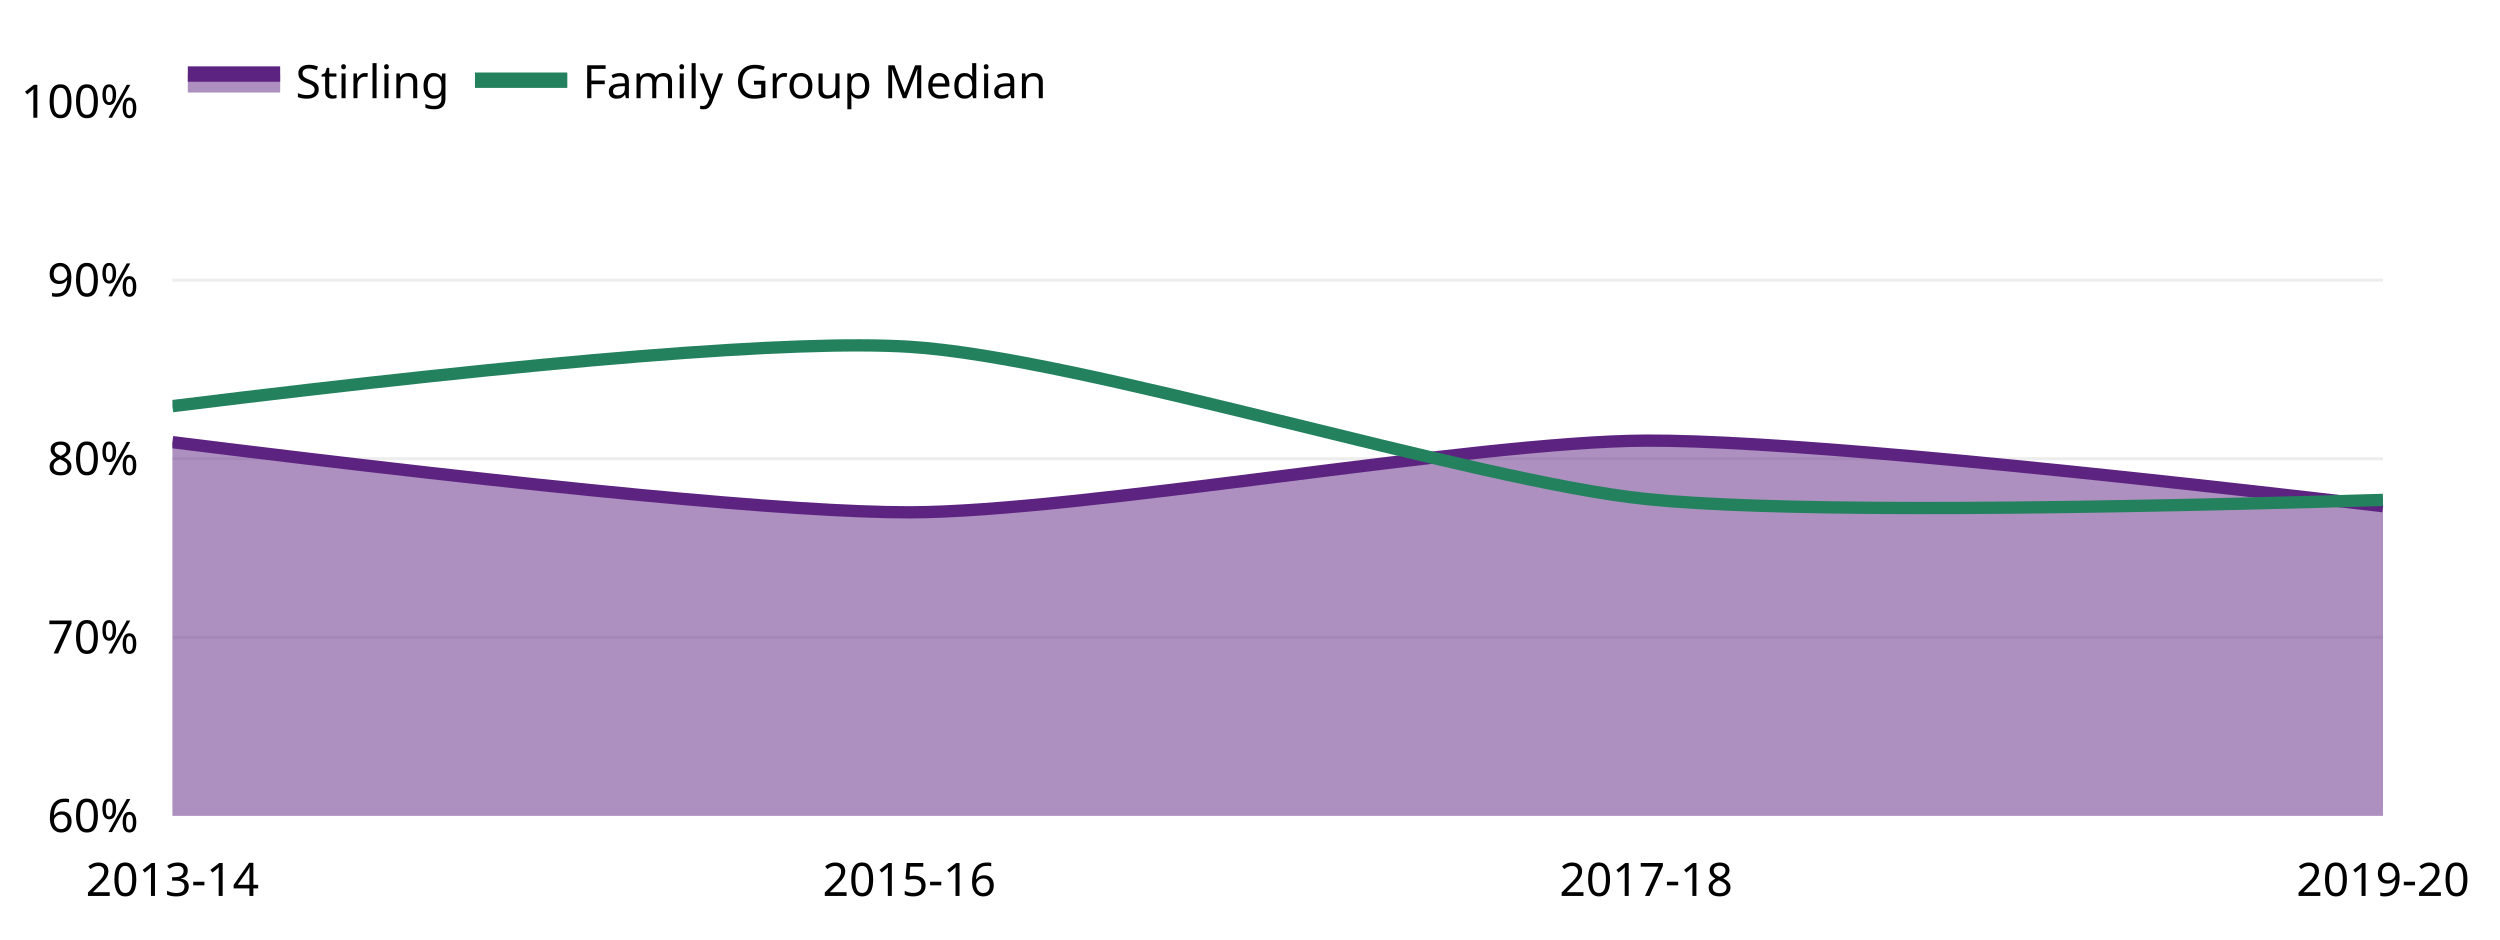
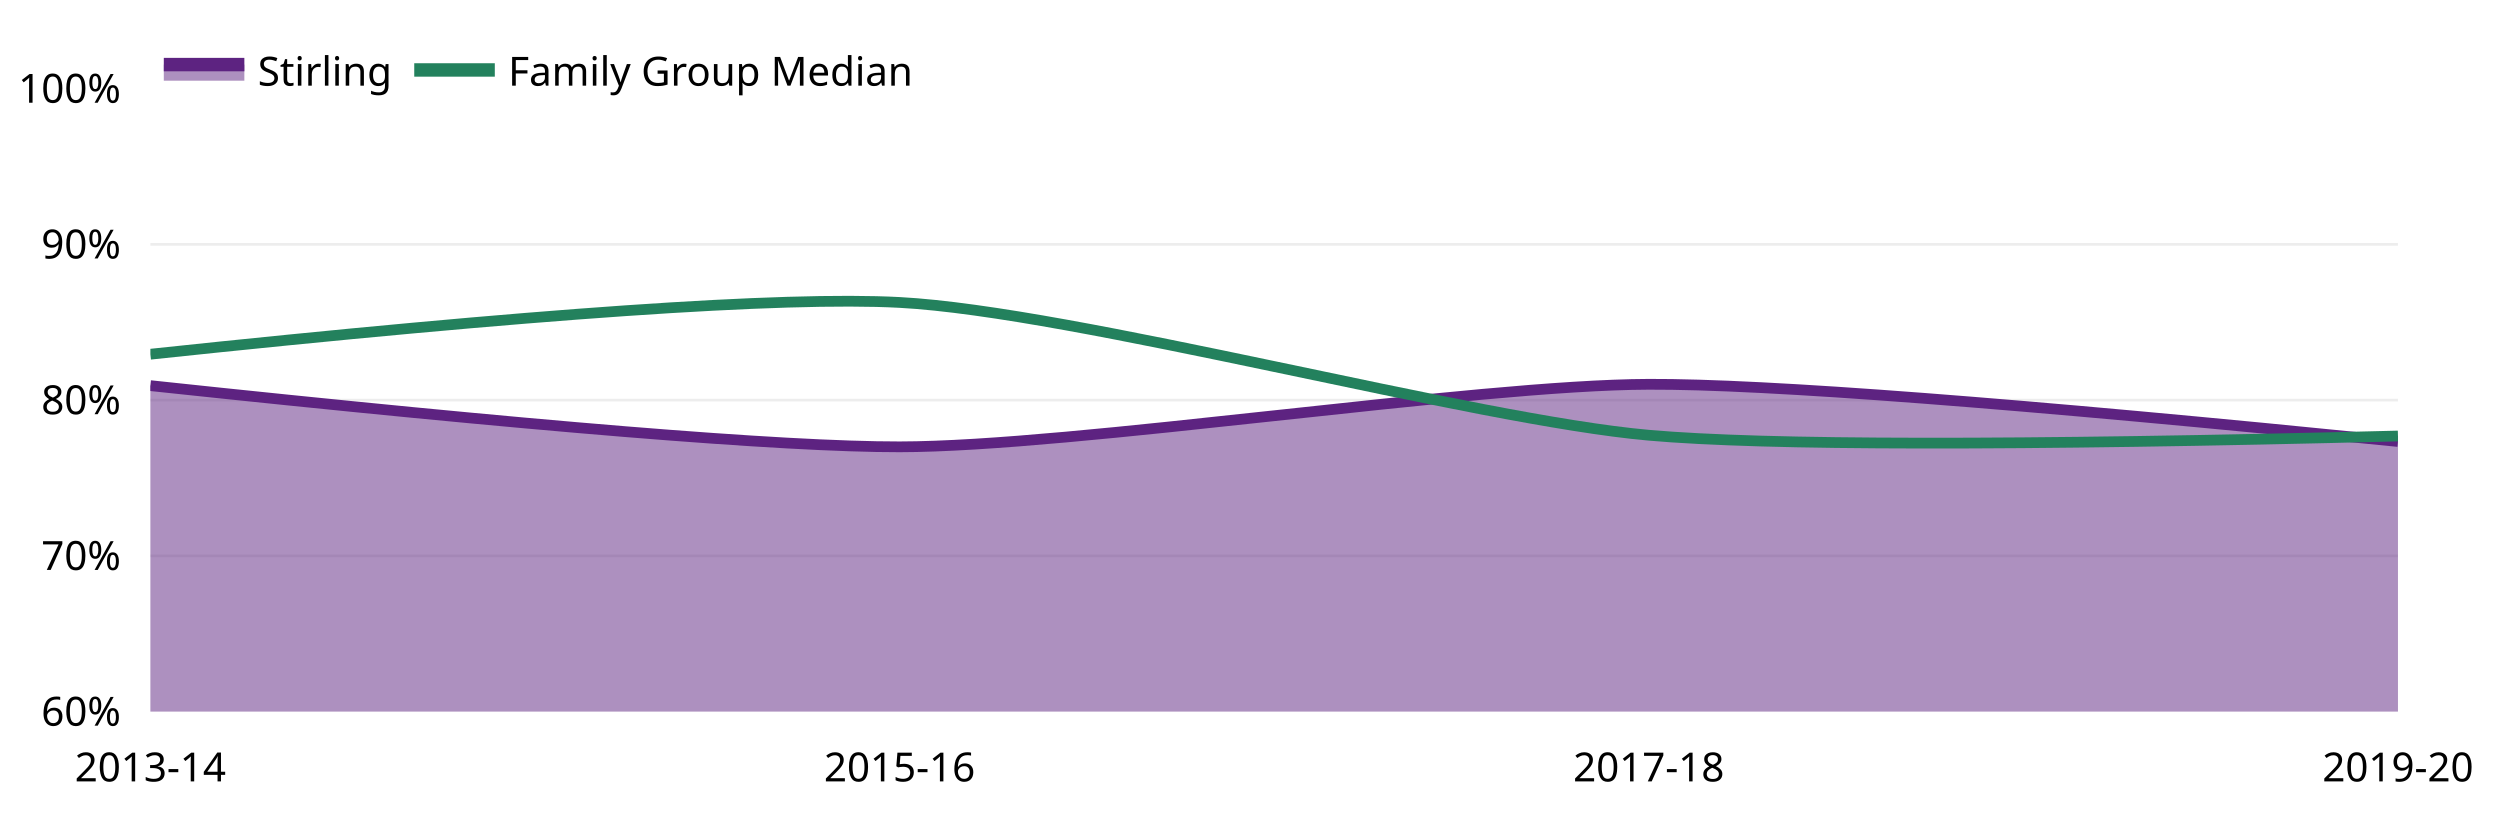
- <svg xmlns="http://www.w3.org/2000/svg" class="main-svg" width="812" height="305" style="" viewBox="0 0 812 305">
-   <rect x="0" y="0" width="812" height="305" style="fill: rgb(255, 255, 255); fill-opacity: 1;" />
-   <defs id="defs-a5b2fd">
+ <svg xmlns="http://www.w3.org/2000/svg" class="main-svg" width="931" height="305" style="" viewBox="0 0 931 305">
+   <rect x="0" y="0" width="931" height="305" style="fill: rgb(255, 255, 255); fill-opacity: 1;" />
+   <defs id="defs-a175ad">
    <g class="clips">
-       <clipPath id="clipa5b2fdxyplot" class="plotclip">
-         <rect width="718" height="232" />
+       <clipPath id="clipa175adxyplot" class="plotclip">
+         <rect width="837" height="232" />
      </clipPath>
-       <clipPath class="axesclip" id="clipa5b2fdx">
-         <rect x="56" y="0" width="718" height="305" />
+       <clipPath class="axesclip" id="clipa175adx">
+         <rect x="56" y="0" width="837" height="305" />
      </clipPath>
-       <clipPath class="axesclip" id="clipa5b2fdy">
-         <rect x="0" y="33" width="812" height="232" />
+       <clipPath class="axesclip" id="clipa175ady">
+         <rect x="0" y="33" width="931" height="232" />
      </clipPath>
-       <clipPath class="axesclip" id="clipa5b2fdxy">
-         <rect x="56" y="33" width="718" height="232" />
+       <clipPath class="axesclip" id="clipa175adxy">
+         <rect x="56" y="33" width="837" height="232" />
      </clipPath>
    </g>
    <g class="gradients" />
    <g class="patterns" />
  </defs>
  <g class="bglayer">
-     <rect class="bg" x="46" y="23" width="738" height="252" style="fill: rgb(0, 0, 0); fill-opacity: 0; stroke-width: 0;" />
+     <rect class="bg" x="46" y="23" width="857" height="252" style="fill: rgb(0, 0, 0); fill-opacity: 0; stroke-width: 0;" />
  </g>
  <g class="layer-below">
    <g class="imagelayer" />
    <g class="shapelayer" />
  </g>
  <g class="cartesianlayer">
    <g class="subplot xy">
      <g class="layer-subplot">
        <g class="shapelayer" />
        <g class="imagelayer" />
      </g>
      <g class="gridlayer">
        <g class="x">
-           <path class="xgrid crisp" transform="translate(295.33,0)" d="M0,33v232" style="stroke: rgb(255, 255, 255); stroke-opacity: 1; stroke-width: 1px;" />
-           <path class="xgrid crisp" transform="translate(534.67,0)" d="M0,33v232" style="stroke: rgb(255, 255, 255); stroke-opacity: 1; stroke-width: 1px;" />
+           <path class="xgrid crisp" transform="translate(335,0)" d="M0,33v232" style="stroke: rgb(255, 255, 255); stroke-opacity: 1; stroke-width: 1px;" />
+           <path class="xgrid crisp" transform="translate(614,0)" d="M0,33v232" style="stroke: rgb(255, 255, 255); stroke-opacity: 1; stroke-width: 1px;" />
        </g>
        <g class="y">
-           <path class="ygrid crisp" transform="translate(0,207)" d="M56,0h718" style="stroke: rgb(237, 237, 237); stroke-opacity: 1; stroke-width: 1px;" />
-           <path class="ygrid crisp" transform="translate(0,149)" d="M56,0h718" style="stroke: rgb(237, 237, 237); stroke-opacity: 1; stroke-width: 1px;" />
-           <path class="ygrid crisp" transform="translate(0,91)" d="M56,0h718" style="stroke: rgb(237, 237, 237); stroke-opacity: 1; stroke-width: 1px;" />
+           <path class="ygrid crisp" transform="translate(0,207)" d="M56,0h837" style="stroke: rgb(237, 237, 237); stroke-opacity: 1; stroke-width: 1px;" />
+           <path class="ygrid crisp" transform="translate(0,149)" d="M56,0h837" style="stroke: rgb(237, 237, 237); stroke-opacity: 1; stroke-width: 1px;" />
+           <path class="ygrid crisp" transform="translate(0,91)" d="M56,0h837" style="stroke: rgb(237, 237, 237); stroke-opacity: 1; stroke-width: 1px;" />
        </g>
      </g>
      <g class="zerolinelayer" />
      <path class="xlines-below" />
      <path class="ylines-below" />
      <g class="overlines-below" />
      <g class="xaxislayer-below" />
      <g class="yaxislayer-below" />
      <g class="overaxes-below" />
-       <g class="plot" transform="translate(56,33)" clip-path="url(#clipa5b2fdxyplot)">
+       <g class="plot" transform="translate(56,33)" clip-path="url(#clipa175adxyplot)">
        <g class="scatterlayer mlayer">
-           <g class="trace scatter trace904aeb" style="stroke-miterlimit: 2;">
+           <g class="trace scatter trace0b36e2" style="stroke-miterlimit: 2;">
            <g class="fills">
              <g>
-                 <path class="js-fill" d="M718,580L0,580L0,110.61Q183.49,133.46 239.33,133.4C295.18,133.34 422.81,110.34 478.67,110.11Q534.5,109.88 718,131.41" style="fill: rgb(93, 35, 129); fill-opacity: 0.5; stroke-width: 0;" />
+                 <path class="js-fill" d="M837,580L0,580L0,110.61Q213.9,133.46 279,133.4C344.1,133.34 492.89,110.34 558,110.11Q623.09,109.88 837,131.41" style="fill: rgb(93, 35, 129); fill-opacity: 0.5; stroke-width: 0;" />
              </g>
            </g>
            <g class="errorbars" />
            <g class="lines">
-               <path class="js-line" d="M0,110.61Q183.49,133.46 239.33,133.4C295.18,133.34 422.81,110.34 478.67,110.11Q534.5,109.88 718,131.41" style="vector-effect: non-scaling-stroke; fill: none; stroke: rgb(93, 35, 129); stroke-opacity: 1; stroke-width: 4px; opacity: 1;" />
+               <path class="js-line" d="M0,110.61Q213.9,133.46 279,133.4C344.1,133.34 492.89,110.34 558,110.11Q623.09,109.88 837,131.41" style="vector-effect: non-scaling-stroke; fill: none; stroke: rgb(93, 35, 129); stroke-opacity: 1; stroke-width: 4px; opacity: 1;" />
            </g>
            <g class="points" />
            <g class="text" />
          </g>
-           <g class="trace scatter trace47c7b8" style="stroke-miterlimit: 2; opacity: 1;">
+           <g class="trace scatter trace4cc5a1" style="stroke-miterlimit: 2; opacity: 1;">
            <g class="fills" />
            <g class="errorbars" />
            <g class="lines">
-               <path class="js-line" d="M0,98.91Q183.73,76.2 239.33,79.63C295.42,83.09 422.53,123.31 478.67,129.08Q534.23,134.79 718,129.37" style="vector-effect: non-scaling-stroke; fill: none; stroke: rgb(35, 129, 93); stroke-opacity: 1; stroke-width: 4px; opacity: 1;" />
+               <path class="js-line" d="M0,98.91Q214.11,76.17 279,79.63C344.31,83.11 492.65,123.3 558,129.08Q622.85,134.82 837,129.37" style="vector-effect: non-scaling-stroke; fill: none; stroke: rgb(35, 129, 93); stroke-opacity: 1; stroke-width: 4px; opacity: 1;" />
            </g>
            <g class="points" />
            <g class="text" />
          </g>
        </g>
      </g>
      <g class="overplot" />
      <path class="xlines-above crisp" d="M0,0" style="fill: none;" />
      <path class="ylines-above crisp" d="M0,0" style="fill: none;" />
      <g class="overlines-above" />
      <g class="xaxislayer-above">
        <g class="xtick">
          <text text-anchor="middle" x="0" y="291" transform="translate(56,0)" style="font-family: 'Segoe UI Semibold'; font-size: 15px; fill: rgb(0, 0, 0); fill-opacity: 1; white-space: pre; opacity: 1;">2013-14</text>
        </g>
        <g class="xtick">
-           <text text-anchor="middle" x="0" y="291" transform="translate(295.33,0)" style="font-family: 'Segoe UI Semibold'; font-size: 15px; fill: rgb(0, 0, 0); fill-opacity: 1; white-space: pre; opacity: 1;">2015-16</text>
+           <text text-anchor="middle" x="0" y="291" transform="translate(335,0)" style="font-family: 'Segoe UI Semibold'; font-size: 15px; fill: rgb(0, 0, 0); fill-opacity: 1; white-space: pre; opacity: 1;">2015-16</text>
        </g>
        <g class="xtick">
-           <text text-anchor="middle" x="0" y="291" transform="translate(534.67,0)" style="font-family: 'Segoe UI Semibold'; font-size: 15px; fill: rgb(0, 0, 0); fill-opacity: 1; white-space: pre; opacity: 1;">2017-18</text>
+           <text text-anchor="middle" x="0" y="291" transform="translate(614,0)" style="font-family: 'Segoe UI Semibold'; font-size: 15px; fill: rgb(0, 0, 0); fill-opacity: 1; white-space: pre; opacity: 1;">2017-18</text>
        </g>
        <g class="xtick">
-           <text text-anchor="middle" x="0" y="291" transform="translate(774,0)" style="font-family: 'Segoe UI Semibold'; font-size: 15px; fill: rgb(0, 0, 0); fill-opacity: 1; white-space: pre; opacity: 1;">2019-20</text>
+           <text text-anchor="middle" x="0" y="291" transform="translate(893,0)" style="font-family: 'Segoe UI Semibold'; font-size: 15px; fill: rgb(0, 0, 0); fill-opacity: 1; white-space: pre; opacity: 1;">2019-20</text>
        </g>
      </g>
      <g class="yaxislayer-above">
        <g class="ytick">
          <text text-anchor="end" x="45" y="5.25" transform="translate(0,265)" style="font-family: 'Segoe UI Semibold'; font-size: 15px; fill: rgb(0, 0, 0); fill-opacity: 1; white-space: pre; opacity: 1;">60%</text>
        </g>
        <g class="ytick">
          <text text-anchor="end" x="45" y="5.25" style="font-family: 'Segoe UI Semibold'; font-size: 15px; fill: rgb(0, 0, 0); fill-opacity: 1; white-space: pre; opacity: 1;" transform="translate(0,207)">70%</text>
        </g>
        <g class="ytick">
          <text text-anchor="end" x="45" y="5.25" style="font-family: 'Segoe UI Semibold'; font-size: 15px; fill: rgb(0, 0, 0); fill-opacity: 1; white-space: pre; opacity: 1;" transform="translate(0,149)">80%</text>
        </g>
        <g class="ytick">
          <text text-anchor="end" x="45" y="5.25" style="font-family: 'Segoe UI Semibold'; font-size: 15px; fill: rgb(0, 0, 0); fill-opacity: 1; white-space: pre; opacity: 1;" transform="translate(0,91)">90%</text>
        </g>
        <g class="ytick">
          <text text-anchor="end" x="45" y="5.25" style="font-family: 'Segoe UI Semibold'; font-size: 15px; fill: rgb(0, 0, 0); fill-opacity: 1; white-space: pre; opacity: 1;" transform="translate(0,33)">100%</text>
        </g>
      </g>
      <g class="overaxes-above" />
    </g>
  </g>
  <g class="polarlayer" />
  <g class="smithlayer" />
  <g class="ternarylayer" />
  <g class="geolayer" />
  <g class="funnelarealayer" />
  <g class="pielayer" />
  <g class="iciclelayer" />
  <g class="treemaplayer" />
  <g class="sunburstlayer" />
  <g class="glimages" />
-   <defs id="topdefs-a5b2fd">
+   <defs id="topdefs-a175ad">
    <g class="clips" />
-     <clipPath id="legenda5b2fd">
+     <clipPath id="legenda175ad">
      <rect width="285" height="33" x="0" y="0" />
    </clipPath>
  </defs>
  <g class="layer-above">
    <g class="imagelayer" />
    <g class="shapelayer" />
  </g>
  <g class="infolayer">
    <g class="legend" pointer-events="all" transform="translate(56,9.8)">
      <rect class="bg" shape-rendering="crispEdges" width="285" height="33" x="0" y="0" style="stroke: rgb(68, 68, 68); stroke-opacity: 1; fill: rgb(0, 0, 0); fill-opacity: 0; stroke-width: 0px;" />
-       <g class="scrollbox" transform="" clip-path="url(#legenda5b2fd)">
+       <g class="scrollbox" transform="" clip-path="url(#legenda175ad)">
        <g class="groups">
          <g class="traces" transform="translate(0,16.25)" style="opacity: 1;">
            <text class="legendtext" text-anchor="start" x="40" y="5.85" style="font-family: 'Segoe UI Semibold'; font-size: 15px; fill: rgb(0, 0, 0); fill-opacity: 1; white-space: pre;">Stirling</text>
            <g class="layers">
              <g class="legendfill">
                <path class="js-fill" d="M5,-2h30v6h-30z" style="stroke-width: 0; fill: rgb(93, 35, 129); fill-opacity: 0.5;" />
              </g>
              <g class="legendlines">
                <path class="js-line" d="M5,-2h30" style="fill: none; stroke: rgb(93, 35, 129); stroke-opacity: 1; stroke-width: 5px;" />
              </g>
              <g class="legendsymbols">
                <g class="legendpoints" />
              </g>
            </g>
            <rect class="legendtoggle" x="0" y="-11.25" width="90.766" height="22.5" style="fill: rgb(0, 0, 0); fill-opacity: 0;" />
          </g>
          <g class="traces" transform="translate(93.26562,16.25)" style="opacity: 1;">
            <text class="legendtext" text-anchor="start" x="40" y="5.85" style="font-family: 'Segoe UI Semibold'; font-size: 15px; fill: rgb(0, 0, 0); fill-opacity: 1; white-space: pre;">Family Group Median</text>
            <g class="layers" style="opacity: 1;">
              <g class="legendfill" />
              <g class="legendlines">
                <path class="js-line" d="M5,0h30" style="fill: none; stroke: rgb(35, 129, 93); stroke-opacity: 1; stroke-width: 5px;" />
              </g>
              <g class="legendsymbols">
                <g class="legendpoints" />
              </g>
            </g>
            <rect class="legendtoggle" x="0" y="-11.25" width="188.609" height="22.5" style="fill: rgb(0, 0, 0); fill-opacity: 0;" />
          </g>
        </g>
      </g>
      <rect class="scrollbar" rx="20" ry="3" width="0" height="0" x="0" y="0" style="fill: rgb(128, 139, 164); fill-opacity: 1;" />
    </g>
    <g class="g-gtitle" />
    <g class="g-xtitle" />
    <g class="g-ytitle" />
  </g>
</svg>
